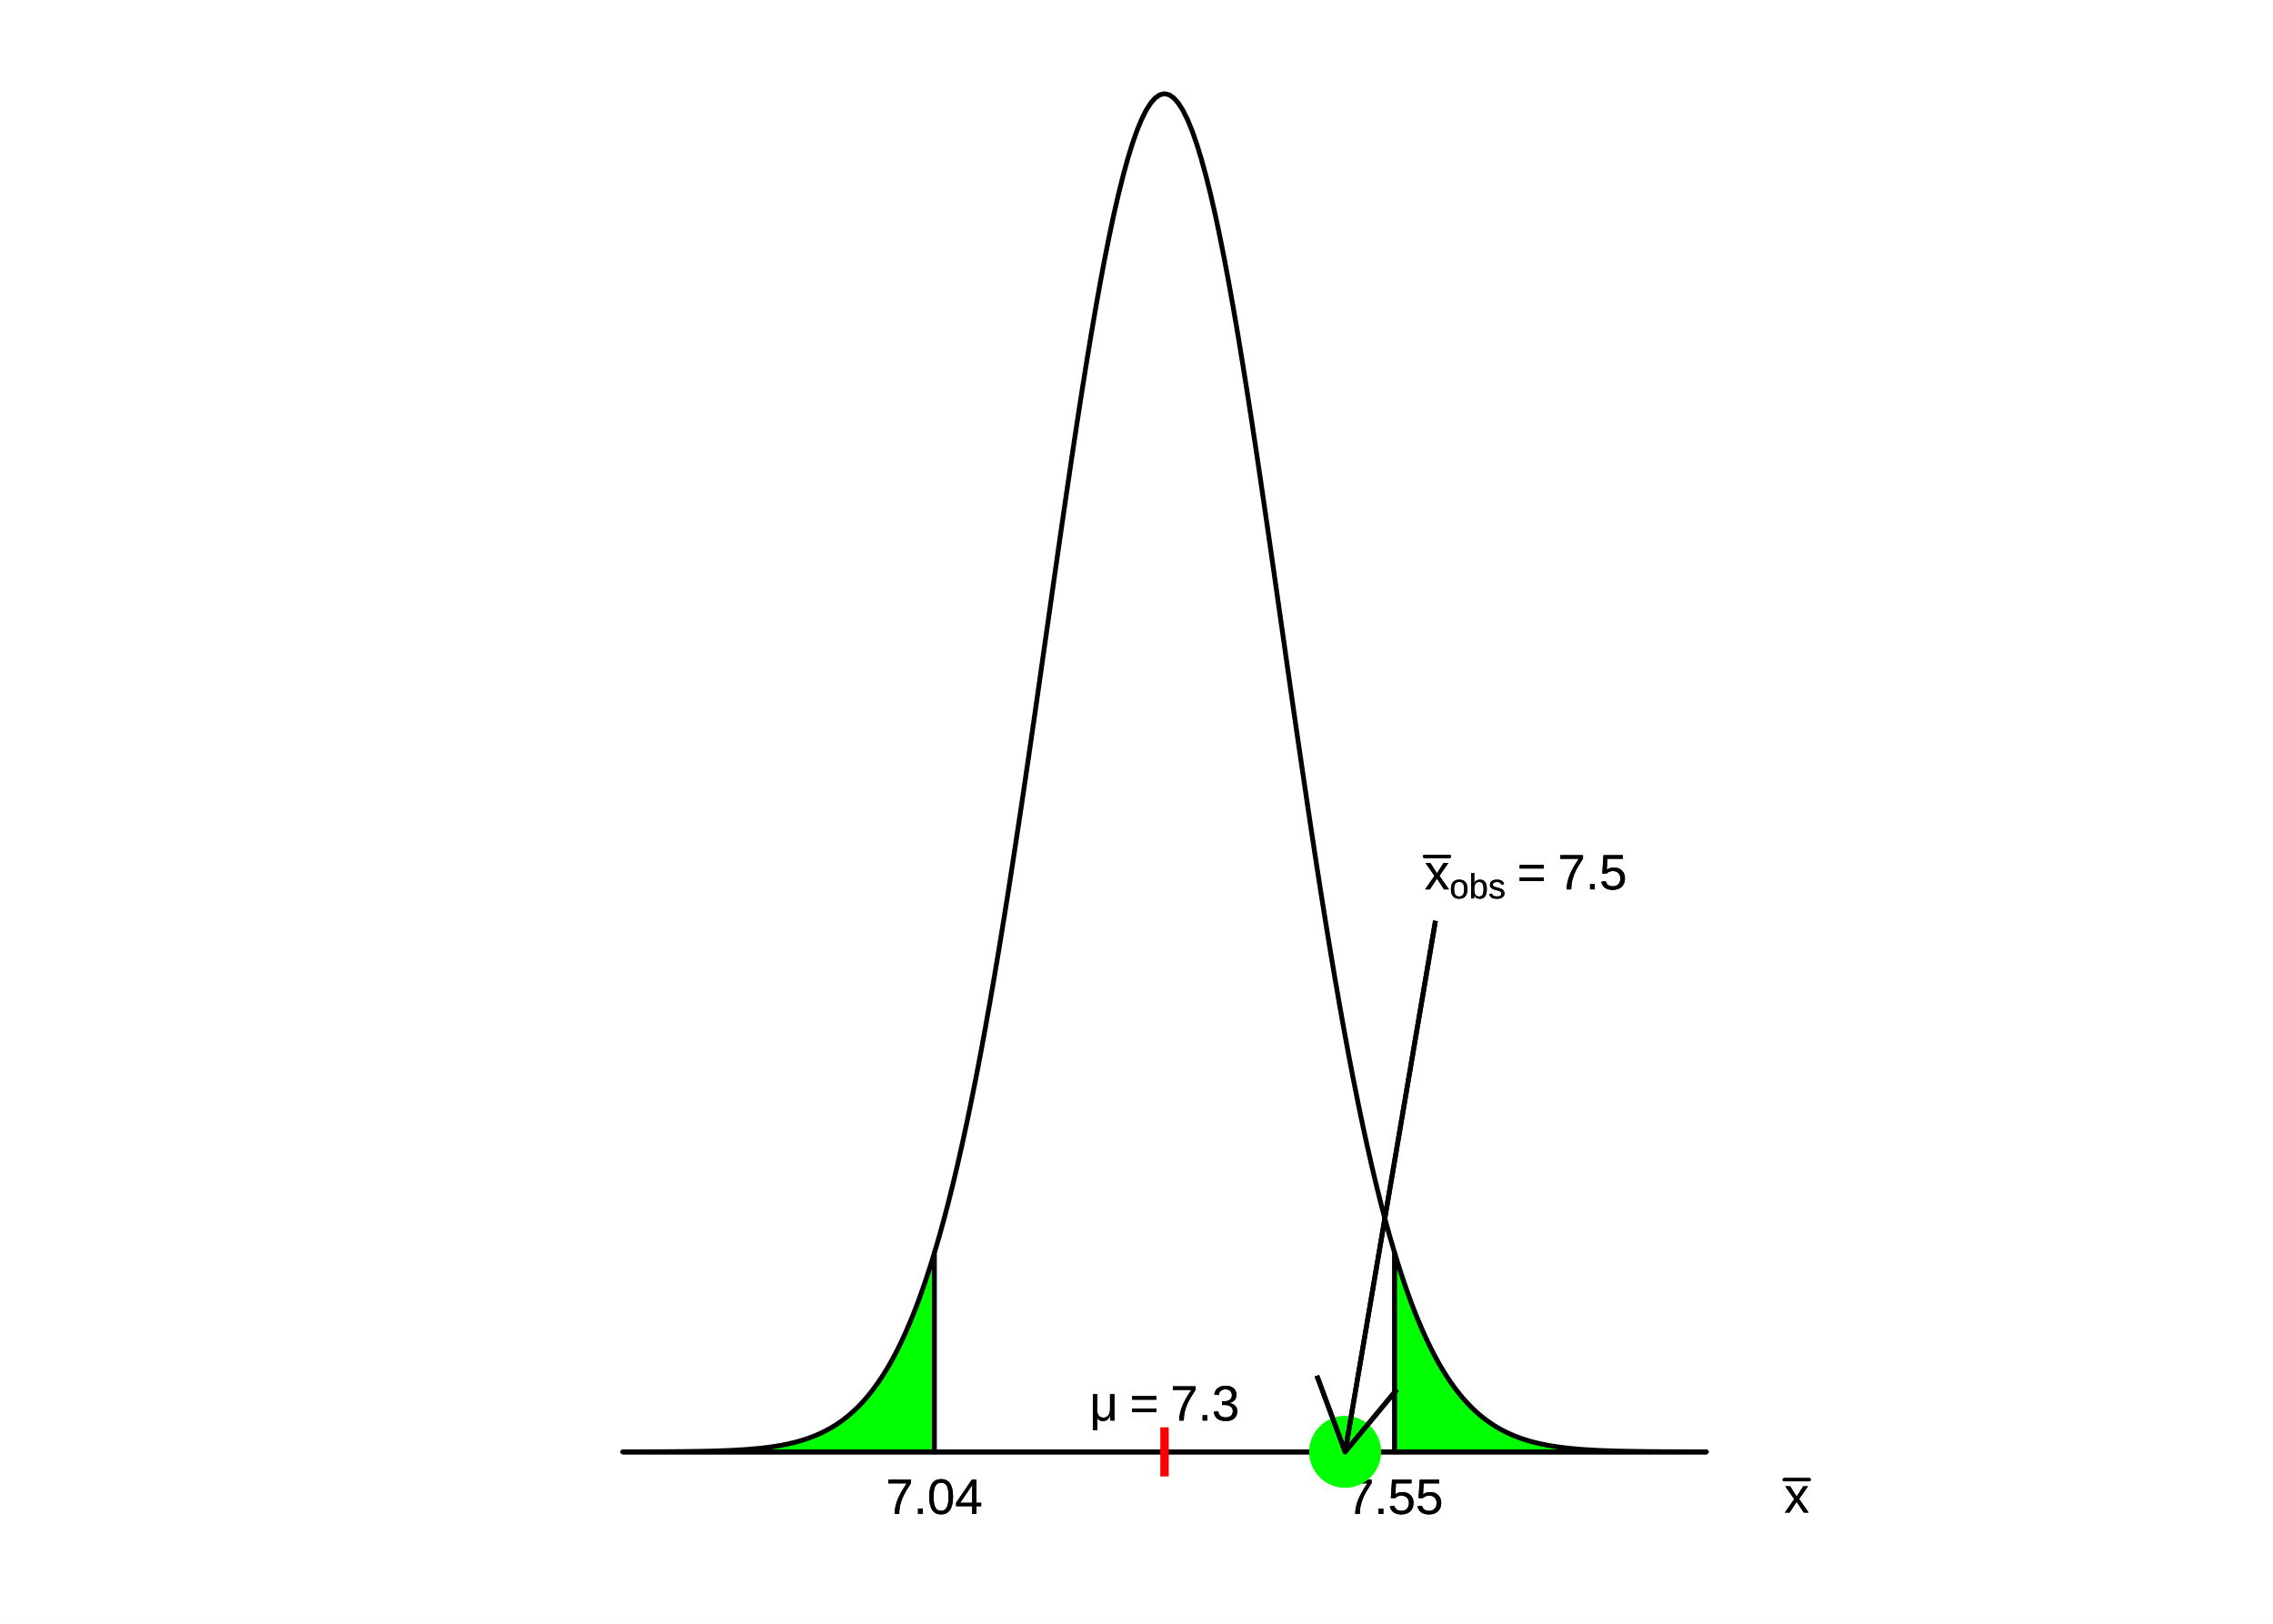
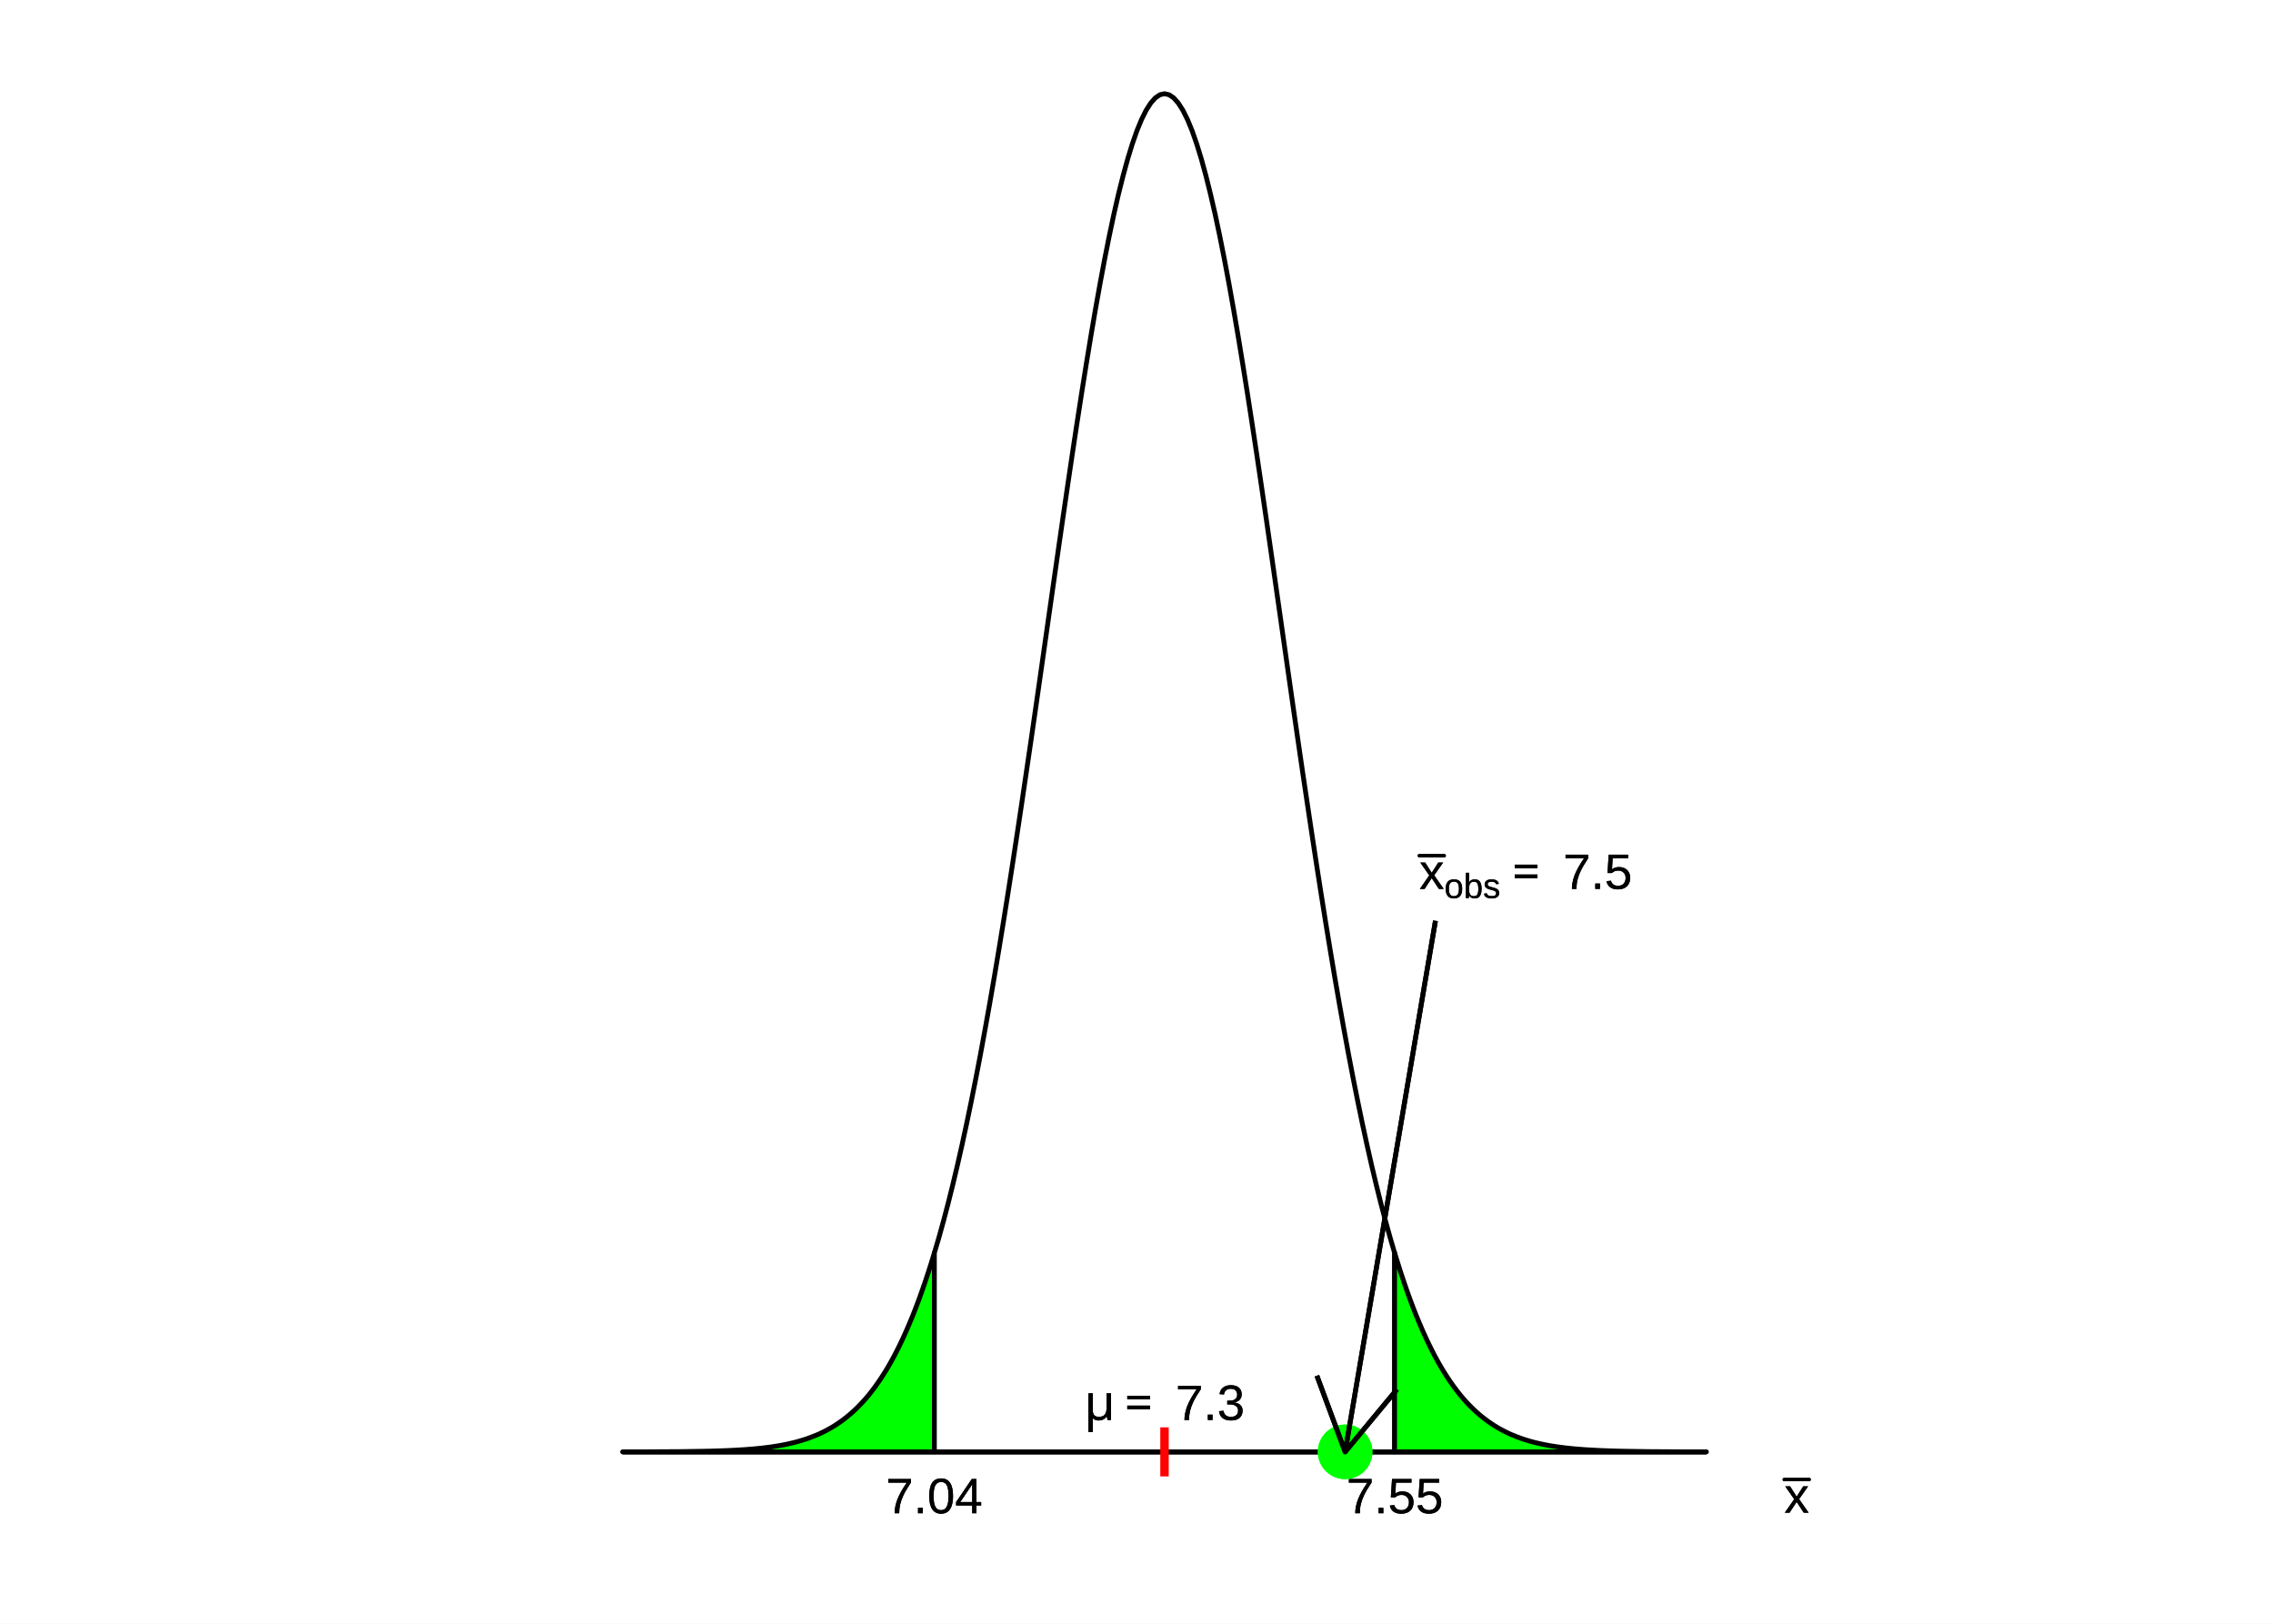
<svg xmlns="http://www.w3.org/2000/svg" viewBox="0 0 504.00 360.00">
  <defs>
    <style type="text/css">
    line, polyline, polygon, path, rect, circle {
      fill: none;
      stroke: #000000;
      stroke-linecap: round;
      stroke-linejoin: round;
      stroke-miterlimit: 10.00;
    }
  </style>
  </defs>
  <rect width="100%" height="100%" style="stroke: none; fill: #FFFFFF;" />
  <defs>
    <clipPath id="cpMTcuOTB8NDk4LjUyfDM0Mi4xMHw1LjQ4">
      <rect x="17.90" y="5.48" width="480.62" height="336.62" />
    </clipPath>
  </defs>
-   <polygon points="138.06,321.89 138.75,321.88 139.44,321.88 140.13,321.88 140.82,321.88 141.51,321.88 142.20,321.88 142.89,321.88 143.59,321.87 144.28,321.87 144.97,321.87 145.66,321.87 146.35,321.86 147.04,321.86 147.73,321.86 148.42,321.85 149.12,321.85 149.81,321.84 150.50,321.83 151.19,321.83 151.88,321.82 152.57,321.81 153.26,321.80 153.96,321.79 154.65,321.78 155.34,321.77 156.03,321.76 156.72,321.74 157.41,321.73 158.10,321.71 158.79,321.69 159.49,321.67 160.18,321.64 160.87,321.62 161.56,321.59 162.25,321.56 162.94,321.52 163.63,321.48 164.32,321.44 165.02,321.40 165.71,321.35 166.40,321.29 167.09,321.23 167.78,321.17 168.47,321.10 169.16,321.03 169.86,320.94 170.55,320.85 171.24,320.76 171.93,320.65 172.62,320.54 173.31,320.42 174.00,320.28 174.69,320.14 175.39,319.98 176.08,319.82 176.77,319.64 177.46,319.44 178.15,319.23 178.84,319.01 179.53,318.76 180.22,318.50 180.92,318.22 181.61,317.92 182.30,317.60 182.99,317.26 183.68,316.89 184.37,316.50 185.06,316.08 185.76,315.63 186.45,315.15 187.14,314.64 187.83,314.10 188.52,313.52 189.21,312.91 189.90,312.26 190.59,311.57 191.29,310.83 191.98,310.06 192.67,309.23 193.36,308.36 194.05,307.44 194.74,306.47 195.43,305.45 196.12,304.37 196.82,303.23 197.51,302.03 198.20,300.77 198.89,299.44 199.58,298.05 200.27,296.59 200.96,295.06 201.66,293.45 202.35,291.77 203.04,290.02 203.73,288.19 204.42,286.27 205.11,284.28 205.80,282.20 206.49,280.03 207.19,277.78 207.19,321.89 206.49,321.89 205.80,321.89 205.11,321.89 204.42,321.89 203.73,321.89 203.04,321.89 202.35,321.89 201.66,321.89 200.96,321.89 200.27,321.89 199.58,321.89 198.89,321.89 198.20,321.89 197.51,321.89 196.82,321.89 196.12,321.89 195.43,321.89 194.74,321.89 194.05,321.89 193.36,321.89 192.67,321.89 191.98,321.89 191.29,321.89 190.59,321.89 189.90,321.89 189.21,321.89 188.52,321.89 187.83,321.89 187.14,321.89 186.45,321.89 185.76,321.89 185.06,321.89 184.37,321.89 183.68,321.89 182.99,321.89 182.30,321.89 181.61,321.89 180.92,321.89 180.22,321.89 179.53,321.89 178.84,321.89 178.15,321.89 177.46,321.89 176.77,321.89 176.08,321.89 175.39,321.89 174.69,321.89 174.00,321.89 173.31,321.89 172.62,321.89 171.93,321.89 171.24,321.89 170.55,321.89 169.86,321.89 169.16,321.89 168.47,321.89 167.78,321.89 167.09,321.89 166.40,321.89 165.71,321.89 165.02,321.89 164.32,321.89 163.63,321.89 162.94,321.89 162.25,321.89 161.56,321.89 160.87,321.89 160.18,321.89 159.49,321.89 158.79,321.89 158.10,321.89 157.41,321.89 156.72,321.89 156.03,321.89 155.34,321.89 154.65,321.89 153.96,321.89 153.26,321.89 152.57,321.89 151.88,321.89 151.19,321.89 150.50,321.89 149.81,321.89 149.12,321.89 148.42,321.89 147.73,321.89 147.04,321.89 146.35,321.89 145.66,321.89 144.97,321.89 144.28,321.89 143.59,321.89 142.89,321.89 142.20,321.89 141.51,321.89 140.82,321.89 140.13,321.89 139.44,321.89 138.75,321.89 138.06,321.89 " style="stroke-width: 1.07; fill: #00FF00;" clip-path="url(#cpMTcuOTB8NDk4LjUyfDM0Mi4xMHw1LjQ4)" />
-   <polygon points="207.19,277.78 208.21,274.29 209.23,270.61 210.25,266.73 211.27,262.64 212.29,258.35 213.31,253.85 214.33,249.15 215.35,244.24 216.37,239.13 217.39,233.82 218.41,228.30 219.43,222.60 220.45,216.71 221.47,210.64 222.49,204.41 223.51,198.01 224.53,191.47 225.55,184.79 226.58,177.99 227.60,171.08 228.62,164.09 229.64,157.03 230.66,149.91 231.68,142.76 232.70,135.60 233.72,128.46 234.74,121.34 235.76,114.29 236.78,107.32 237.80,100.45 238.82,93.71 239.84,87.13 240.86,80.74 241.88,74.54 242.90,68.58 243.92,62.87 244.94,57.45 245.96,52.32 246.98,47.51 248.01,43.05 249.03,38.95 250.05,35.23 251.07,31.91 252.09,28.99 253.11,26.51 254.13,24.46 255.15,22.86 256.17,21.70 257.19,21.01 258.21,20.78 259.23,21.01 260.25,21.70 261.27,22.86 262.29,24.46 263.31,26.51 264.33,28.99 265.35,31.91 266.37,35.23 267.39,38.95 268.42,43.05 269.44,47.51 270.46,52.32 271.48,57.45 272.50,62.87 273.52,68.58 274.54,74.54 275.56,80.74 276.58,87.13 277.60,93.71 278.62,100.45 279.64,107.32 280.66,114.29 281.68,121.34 282.70,128.46 283.72,135.60 284.74,142.76 285.76,149.91 286.78,157.03 287.80,164.09 288.83,171.08 289.85,177.99 290.87,184.79 291.89,191.47 292.91,198.01 293.93,204.41 294.95,210.64 295.97,216.71 296.99,222.60 298.01,228.30 299.03,233.82 300.05,239.13 301.07,244.24 302.09,249.15 303.11,253.85 304.13,258.35 305.15,262.64 306.17,266.73 307.19,270.61 308.21,274.29 309.24,277.78 309.24,321.89 308.21,321.89 307.19,321.89 306.17,321.89 305.15,321.89 304.13,321.89 303.11,321.89 302.09,321.89 301.07,321.89 300.05,321.89 299.03,321.89 298.01,321.89 296.99,321.89 295.97,321.89 294.95,321.89 293.93,321.89 292.91,321.89 291.89,321.89 290.87,321.89 289.85,321.89 288.83,321.89 287.80,321.89 286.78,321.89 285.76,321.89 284.74,321.89 283.72,321.89 282.70,321.89 281.68,321.89 280.66,321.89 279.64,321.89 278.62,321.89 277.60,321.89 276.58,321.89 275.56,321.89 274.54,321.89 273.52,321.89 272.50,321.89 271.48,321.89 270.46,321.89 269.44,321.89 268.42,321.89 267.39,321.89 266.37,321.89 265.35,321.89 264.33,321.89 263.31,321.89 262.29,321.89 261.27,321.89 260.25,321.89 259.23,321.89 258.21,321.89 257.19,321.89 256.17,321.89 255.15,321.89 254.13,321.89 253.11,321.89 252.09,321.89 251.07,321.89 250.05,321.89 249.03,321.89 248.01,321.89 246.98,321.89 245.96,321.89 244.94,321.89 243.92,321.89 242.90,321.89 241.88,321.89 240.86,321.89 239.84,321.89 238.82,321.89 237.80,321.89 236.78,321.89 235.76,321.89 234.74,321.89 233.72,321.89 232.70,321.89 231.68,321.89 230.66,321.89 229.64,321.89 228.62,321.89 227.60,321.89 226.58,321.89 225.55,321.89 224.53,321.89 223.51,321.89 222.49,321.89 221.47,321.89 220.45,321.89 219.43,321.89 218.41,321.89 217.39,321.89 216.37,321.89 215.35,321.89 214.33,321.89 213.31,321.89 212.29,321.89 211.27,321.89 210.25,321.89 209.23,321.89 208.21,321.89 207.19,321.89 " style="stroke-width: 1.07; fill: #FFFFFF;" clip-path="url(#cpMTcuOTB8NDk4LjUyfDM0Mi4xMHw1LjQ4)" />
-   <polygon points="309.24,277.78 309.93,280.03 310.62,282.20 311.31,284.28 312.00,286.27 312.69,288.19 313.38,290.02 314.07,291.77 314.77,293.45 315.46,295.06 316.15,296.59 316.84,298.05 317.53,299.44 318.22,300.77 318.91,302.03 319.60,303.23 320.30,304.37 320.99,305.45 321.68,306.47 322.37,307.44 323.06,308.36 323.75,309.23 324.44,310.06 325.14,310.83 325.83,311.57 326.52,312.26 327.21,312.91 327.90,313.52 328.59,314.10 329.28,314.64 329.97,315.15 330.67,315.63 331.36,316.08 332.05,316.50 332.74,316.89 333.43,317.26 334.12,317.60 334.81,317.92 335.50,318.22 336.20,318.50 336.89,318.76 337.58,319.01 338.27,319.23 338.96,319.44 339.65,319.64 340.34,319.82 341.04,319.98 341.73,320.14 342.42,320.28 343.11,320.42 343.80,320.54 344.49,320.65 345.18,320.76 345.87,320.85 346.57,320.94 347.26,321.03 347.95,321.10 348.64,321.17 349.33,321.23 350.02,321.29 350.71,321.35 351.40,321.40 352.10,321.44 352.79,321.48 353.48,321.52 354.17,321.56 354.86,321.59 355.55,321.62 356.24,321.64 356.94,321.67 357.63,321.69 358.32,321.71 359.01,321.73 359.70,321.74 360.39,321.76 361.08,321.77 361.77,321.78 362.47,321.79 363.16,321.80 363.85,321.81 364.54,321.82 365.23,321.83 365.92,321.83 366.61,321.84 367.30,321.85 368.00,321.85 368.69,321.86 369.38,321.86 370.07,321.86 370.76,321.87 371.45,321.87 372.14,321.87 372.84,321.87 373.53,321.88 374.22,321.88 374.91,321.88 375.60,321.88 376.29,321.88 376.98,321.88 377.67,321.88 378.37,321.89 378.37,321.89 377.67,321.89 376.98,321.89 376.29,321.89 375.60,321.89 374.91,321.89 374.22,321.89 373.53,321.89 372.84,321.89 372.14,321.89 371.45,321.89 370.76,321.89 370.07,321.89 369.38,321.89 368.69,321.89 368.00,321.89 367.30,321.89 366.61,321.89 365.92,321.89 365.23,321.89 364.54,321.89 363.85,321.89 363.16,321.89 362.47,321.89 361.77,321.89 361.08,321.89 360.39,321.89 359.70,321.89 359.01,321.89 358.32,321.89 357.63,321.89 356.94,321.89 356.24,321.89 355.55,321.89 354.86,321.89 354.17,321.89 353.48,321.89 352.79,321.89 352.10,321.89 351.40,321.89 350.71,321.89 350.02,321.89 349.33,321.89 348.64,321.89 347.95,321.89 347.26,321.89 346.57,321.89 345.87,321.89 345.18,321.89 344.49,321.89 343.80,321.89 343.11,321.89 342.42,321.89 341.73,321.89 341.04,321.89 340.34,321.89 339.65,321.89 338.96,321.89 338.27,321.89 337.58,321.89 336.89,321.89 336.20,321.89 335.50,321.89 334.81,321.89 334.12,321.89 333.43,321.89 332.74,321.89 332.05,321.89 331.36,321.89 330.67,321.89 329.97,321.89 329.28,321.89 328.59,321.89 327.90,321.89 327.21,321.89 326.52,321.89 325.83,321.89 325.14,321.89 324.44,321.89 323.75,321.89 323.06,321.89 322.37,321.89 321.68,321.89 320.99,321.89 320.30,321.89 319.60,321.89 318.91,321.89 318.22,321.89 317.53,321.89 316.84,321.89 316.15,321.89 315.46,321.89 314.77,321.89 314.07,321.89 313.38,321.89 312.69,321.89 312.00,321.89 311.31,321.89 310.62,321.89 309.93,321.89 309.24,321.89 " style="stroke-width: 1.07; fill: #00FF00;" clip-path="url(#cpMTcuOTB8NDk4LjUyfDM0Mi4xMHw1LjQ4)" />
-   <line x1="138.06" y1="321.89" x2="378.37" y2="321.89" style="stroke-width: 1.07; stroke-linecap: butt;" clip-path="url(#cpMTcuOTB8NDk4LjUyfDM0Mi4xMHw1LjQ4)" />
-   <line x1="138.06" y1="321.89" x2="378.37" y2="321.89" style="stroke-width: 1.07; stroke-linecap: butt;" clip-path="url(#cpMTcuOTB8NDk4LjUyfDM0Mi4xMHw1LjQ4)" />
+   <polygon points="138.05,321.89 138.75,321.89 139.44,321.88 140.13,321.88 140.82,321.88 141.51,321.88 142.20,321.88 142.89,321.88 143.58,321.88 144.28,321.87 144.97,321.87 145.66,321.87 146.35,321.86 147.04,321.86 147.73,321.86 148.42,321.85 149.12,321.85 149.81,321.84 150.50,321.84 151.19,321.83 151.88,321.82 152.57,321.81 153.26,321.80 153.95,321.79 154.65,321.78 155.34,321.77 156.03,321.76 156.72,321.74 157.41,321.73 158.10,321.71 158.79,321.69 159.48,321.67 160.18,321.64 160.87,321.62 161.56,321.59 162.25,321.56 162.94,321.52 163.63,321.48 164.32,321.44 165.02,321.40 165.71,321.35 166.40,321.29 167.09,321.24 167.78,321.17 168.47,321.10 169.16,321.03 169.85,320.94 170.55,320.86 171.24,320.76 171.93,320.65 172.62,320.54 173.31,320.42 174.00,320.28 174.69,320.14 175.38,319.98 176.08,319.82 176.77,319.64 177.46,319.44 178.15,319.23 178.84,319.01 179.53,318.76 180.22,318.50 180.92,318.22 181.61,317.93 182.30,317.60 182.99,317.26 183.68,316.89 184.37,316.50 185.06,316.08 185.75,315.63 186.45,315.15 187.14,314.64 187.83,314.10 188.52,313.52 189.21,312.91 189.90,312.26 190.59,311.57 191.28,310.84 191.98,310.06 192.67,309.24 193.36,308.36 194.05,307.44 194.74,306.47 195.43,305.45 196.12,304.37 196.82,303.23 197.51,302.03 198.20,300.77 198.89,299.44 199.58,298.05 200.27,296.59 200.96,295.06 201.65,293.45 202.35,291.77 203.04,290.02 203.73,288.19 204.42,286.27 205.11,284.28 205.80,282.20 206.49,280.03 207.18,277.78 207.18,321.89 206.49,321.89 205.80,321.89 205.11,321.89 204.42,321.89 203.73,321.89 203.04,321.89 202.35,321.89 201.65,321.89 200.96,321.89 200.27,321.89 199.58,321.89 198.89,321.89 198.20,321.89 197.51,321.89 196.82,321.89 196.12,321.89 195.43,321.89 194.74,321.89 194.05,321.89 193.36,321.89 192.67,321.89 191.98,321.89 191.28,321.89 190.59,321.89 189.90,321.89 189.21,321.89 188.52,321.89 187.83,321.89 187.14,321.89 186.45,321.89 185.75,321.89 185.06,321.89 184.37,321.89 183.68,321.89 182.99,321.89 182.30,321.89 181.61,321.89 180.92,321.89 180.22,321.89 179.53,321.89 178.84,321.89 178.15,321.89 177.46,321.89 176.77,321.89 176.08,321.89 175.38,321.89 174.69,321.89 174.00,321.89 173.31,321.89 172.62,321.89 171.93,321.89 171.24,321.89 170.55,321.89 169.85,321.89 169.16,321.89 168.47,321.89 167.78,321.89 167.09,321.89 166.40,321.89 165.71,321.89 165.02,321.89 164.32,321.89 163.63,321.89 162.94,321.89 162.25,321.89 161.56,321.89 160.87,321.89 160.18,321.89 159.48,321.89 158.79,321.89 158.10,321.89 157.41,321.89 156.72,321.89 156.03,321.89 155.34,321.89 154.65,321.89 153.95,321.89 153.26,321.89 152.57,321.89 151.88,321.89 151.19,321.89 150.50,321.89 149.81,321.89 149.12,321.89 148.42,321.89 147.73,321.89 147.04,321.89 146.35,321.89 145.66,321.89 144.97,321.89 144.28,321.89 143.58,321.89 142.89,321.89 142.20,321.89 141.51,321.89 140.82,321.89 140.13,321.89 139.44,321.89 138.75,321.89 138.05,321.89 " style="stroke-width: 1.07; fill: #00FF00;" clip-path="url(#cpMTcuOTB8NDk4LjUyfDM0Mi4xMHw1LjQ4)" />
+   <polygon points="207.18,277.78 208.21,274.29 209.23,270.61 210.25,266.73 211.27,262.64 212.29,258.35 213.31,253.86 214.33,249.15 215.35,244.24 216.37,239.13 217.39,233.82 218.41,228.30 219.43,222.60 220.45,216.71 221.47,210.64 222.49,204.41 223.51,198.01 224.53,191.47 225.55,184.79 226.57,177.99 227.59,171.08 228.62,164.09 229.64,157.03 230.66,149.91 231.68,142.76 232.70,135.60 233.72,128.46 234.74,121.34 235.76,114.29 236.78,107.32 237.80,100.45 238.82,93.71 239.84,87.13 240.86,80.74 241.88,74.54 242.90,68.58 243.92,62.87 244.94,57.45 245.96,52.32 246.98,47.51 248.00,43.05 249.03,38.95 250.05,35.23 251.07,31.91 252.09,28.99 253.11,26.51 254.13,24.46 255.15,22.86 256.17,21.70 257.19,21.01 258.21,20.78 259.23,21.01 260.25,21.70 261.27,22.86 262.29,24.46 263.31,26.51 264.33,28.99 265.35,31.91 266.37,35.23 267.39,38.95 268.41,43.05 269.44,47.51 270.46,52.32 271.48,57.45 272.50,62.87 273.52,68.58 274.54,74.54 275.56,80.74 276.58,87.13 277.60,93.71 278.62,100.45 279.64,107.32 280.66,114.29 281.68,121.34 282.70,128.46 283.72,135.60 284.74,142.76 285.76,149.91 286.78,157.03 287.80,164.09 288.82,171.08 289.85,177.99 290.87,184.79 291.89,191.47 292.91,198.01 293.93,204.41 294.95,210.64 295.97,216.71 296.99,222.60 298.01,228.30 299.03,233.82 300.05,239.13 301.07,244.24 302.09,249.15 303.11,253.86 304.13,258.35 305.15,262.64 306.17,266.73 307.19,270.61 308.21,274.29 309.23,277.78 309.23,321.89 308.21,321.89 307.19,321.89 306.17,321.89 305.15,321.89 304.13,321.89 303.11,321.89 302.09,321.89 301.07,321.89 300.05,321.89 299.03,321.89 298.01,321.89 296.99,321.89 295.97,321.89 294.95,321.89 293.93,321.89 292.91,321.89 291.89,321.89 290.87,321.89 289.85,321.89 288.82,321.89 287.80,321.89 286.78,321.89 285.76,321.89 284.74,321.89 283.72,321.89 282.70,321.89 281.68,321.89 280.66,321.89 279.64,321.89 278.62,321.89 277.60,321.89 276.58,321.89 275.56,321.89 274.54,321.89 273.52,321.89 272.50,321.89 271.48,321.89 270.46,321.89 269.44,321.89 268.41,321.89 267.39,321.89 266.37,321.89 265.35,321.89 264.33,321.89 263.31,321.89 262.29,321.89 261.27,321.89 260.25,321.89 259.23,321.89 258.21,321.89 257.19,321.89 256.17,321.89 255.15,321.89 254.13,321.89 253.11,321.89 252.09,321.89 251.07,321.89 250.05,321.89 249.03,321.89 248.00,321.89 246.98,321.89 245.96,321.89 244.94,321.89 243.92,321.89 242.90,321.89 241.88,321.89 240.86,321.89 239.84,321.89 238.82,321.89 237.80,321.89 236.78,321.89 235.76,321.89 234.74,321.89 233.72,321.89 232.70,321.89 231.68,321.89 230.66,321.89 229.64,321.89 228.62,321.89 227.59,321.89 226.57,321.89 225.55,321.89 224.53,321.89 223.51,321.89 222.49,321.89 221.47,321.89 220.45,321.89 219.43,321.89 218.41,321.89 217.39,321.89 216.37,321.89 215.35,321.89 214.33,321.89 213.31,321.89 212.29,321.89 211.27,321.89 210.25,321.89 209.23,321.89 208.21,321.89 207.18,321.89 " style="stroke-width: 1.07; fill: #FFFFFF;" clip-path="url(#cpMTcuOTB8NDk4LjUyfDM0Mi4xMHw1LjQ4)" />
+   <polygon points="309.23,277.78 309.93,280.03 310.62,282.20 311.31,284.28 312.00,286.27 312.69,288.19 313.38,290.02 314.07,291.77 314.77,293.45 315.46,295.06 316.15,296.59 316.84,298.05 317.53,299.44 318.22,300.77 318.91,302.03 319.60,303.23 320.30,304.37 320.99,305.45 321.68,306.47 322.37,307.44 323.06,308.36 323.75,309.24 324.44,310.06 325.13,310.84 325.83,311.57 326.52,312.26 327.21,312.91 327.90,313.52 328.59,314.10 329.28,314.64 329.97,315.15 330.67,315.63 331.36,316.08 332.05,316.50 332.74,316.89 333.43,317.26 334.12,317.60 334.81,317.93 335.50,318.22 336.20,318.50 336.89,318.76 337.58,319.01 338.27,319.23 338.96,319.44 339.65,319.64 340.34,319.82 341.03,319.98 341.73,320.14 342.42,320.28 343.11,320.42 343.80,320.54 344.49,320.65 345.18,320.76 345.87,320.86 346.57,320.94 347.26,321.03 347.95,321.10 348.64,321.17 349.33,321.24 350.02,321.29 350.71,321.35 351.40,321.40 352.10,321.44 352.79,321.48 353.48,321.52 354.17,321.56 354.86,321.59 355.55,321.62 356.24,321.64 356.93,321.67 357.63,321.69 358.32,321.71 359.01,321.73 359.70,321.74 360.39,321.76 361.08,321.77 361.77,321.78 362.47,321.79 363.16,321.80 363.85,321.81 364.54,321.82 365.23,321.83 365.92,321.84 366.61,321.84 367.30,321.85 368.00,321.85 368.69,321.86 369.38,321.86 370.07,321.86 370.76,321.87 371.45,321.87 372.14,321.87 372.83,321.88 373.53,321.88 374.22,321.88 374.91,321.88 375.60,321.88 376.29,321.88 376.98,321.88 377.67,321.89 378.37,321.89 378.37,321.89 377.67,321.89 376.98,321.89 376.29,321.89 375.60,321.89 374.91,321.89 374.22,321.89 373.53,321.89 372.83,321.89 372.14,321.89 371.45,321.89 370.76,321.89 370.07,321.89 369.38,321.89 368.69,321.89 368.00,321.89 367.30,321.89 366.61,321.89 365.92,321.89 365.23,321.89 364.54,321.89 363.85,321.89 363.16,321.89 362.47,321.89 361.77,321.89 361.08,321.89 360.39,321.89 359.70,321.89 359.01,321.89 358.32,321.89 357.63,321.89 356.93,321.89 356.24,321.89 355.55,321.89 354.86,321.89 354.17,321.89 353.48,321.89 352.79,321.89 352.10,321.89 351.40,321.89 350.71,321.89 350.02,321.89 349.33,321.89 348.64,321.89 347.95,321.89 347.26,321.89 346.57,321.89 345.87,321.89 345.18,321.89 344.49,321.89 343.80,321.89 343.11,321.89 342.42,321.89 341.73,321.89 341.03,321.89 340.34,321.89 339.65,321.89 338.96,321.89 338.27,321.89 337.58,321.89 336.89,321.89 336.20,321.89 335.50,321.89 334.81,321.89 334.12,321.89 333.43,321.89 332.74,321.89 332.05,321.89 331.36,321.89 330.67,321.89 329.97,321.89 329.28,321.89 328.59,321.89 327.90,321.89 327.21,321.89 326.52,321.89 325.83,321.89 325.13,321.89 324.44,321.89 323.75,321.89 323.06,321.89 322.37,321.89 321.68,321.89 320.99,321.89 320.30,321.89 319.60,321.89 318.91,321.89 318.22,321.89 317.53,321.89 316.84,321.89 316.15,321.89 315.46,321.89 314.77,321.89 314.07,321.89 313.38,321.89 312.69,321.89 312.00,321.89 311.31,321.89 310.62,321.89 309.93,321.89 309.23,321.89 " style="stroke-width: 1.07; fill: #00FF00;" clip-path="url(#cpMTcuOTB8NDk4LjUyfDM0Mi4xMHw1LjQ4)" />
+   <line x1="138.05" y1="321.89" x2="378.37" y2="321.89" style="stroke-width: 1.07; stroke-linecap: butt;" clip-path="url(#cpMTcuOTB8NDk4LjUyfDM0Mi4xMHw1LjQ4)" />
+   <line x1="138.05" y1="321.89" x2="378.37" y2="321.89" style="stroke-width: 1.07; stroke-linecap: butt;" clip-path="url(#cpMTcuOTB8NDk4LjUyfDM0Mi4xMHw1LjQ4)" />
  <g clip-path="url(#cpMTcuOTB8NDk4LjUyfDM0Mi4xMHw1LjQ4)">
-     <text x="196.40" y="335.66" style="font-size: 11.04px; font-family: Arial;" textLength="21.49px" lengthAdjust="spacingAndGlyphs">7.04</text>
+     <text x="196.40" y="335.50" style="font-size: 11.04px; font-family: Arimo;" textLength="21.49px" lengthAdjust="spacingAndGlyphs">7.04</text>
  </g>
  <g clip-path="url(#cpMTcuOTB8NDk4LjUyfDM0Mi4xMHw1LjQ4)">
-     <text x="196.40" y="335.66" style="font-size: 11.04px; font-family: Arial;" textLength="21.49px" lengthAdjust="spacingAndGlyphs">7.04</text>
+     <text x="196.40" y="335.50" style="font-size: 11.04px; font-family: Arimo;" textLength="21.49px" lengthAdjust="spacingAndGlyphs">7.04</text>
  </g>
  <g clip-path="url(#cpMTcuOTB8NDk4LjUyfDM0Mi4xMHw1LjQ4)">
-     <text x="298.53" y="335.66" style="font-size: 11.04px; font-family: Arial;" textLength="21.49px" lengthAdjust="spacingAndGlyphs">7.55</text>
+     <text x="298.53" y="335.50" style="font-size: 11.04px; font-family: Arimo;" textLength="21.49px" lengthAdjust="spacingAndGlyphs">7.55</text>
  </g>
  <g clip-path="url(#cpMTcuOTB8NDk4LjUyfDM0Mi4xMHw1LjQ4)">
-     <text x="298.53" y="335.66" style="font-size: 11.04px; font-family: Arial;" textLength="21.49px" lengthAdjust="spacingAndGlyphs">7.55</text>
+     <text x="298.53" y="335.50" style="font-size: 11.04px; font-family: Arimo;" textLength="21.49px" lengthAdjust="spacingAndGlyphs">7.55</text>
  </g>
  <g clip-path="url(#cpMTcuOTB8NDk4LjUyfDM0Mi4xMHw1LjQ4)">
-     <text x="395.63" y="335.36" style="font-size: 11.04px; font-family: Arial;" textLength="5.52px" lengthAdjust="spacingAndGlyphs">x</text>
+     <text x="395.63" y="335.38" style="font-size: 11.04px; font-family: Arimo;" textLength="5.52px" lengthAdjust="spacingAndGlyphs">x</text>
  </g>
-   <polyline points="395.63,328.05 401.15,328.05 " style="stroke-width: 0.75;" clip-path="url(#cpMTcuOTB8NDk4LjUyfDM0Mi4xMHw1LjQ4)" />
+   <polyline points="395.63,328.03 401.15,328.03 " style="stroke-width: 0.75;" clip-path="url(#cpMTcuOTB8NDk4LjUyfDM0Mi4xMHw1LjQ4)" />
  <g clip-path="url(#cpMTcuOTB8NDk4LjUyfDM0Mi4xMHw1LjQ4)">
-     <text x="395.63" y="335.36" style="font-size: 11.04px; font-family: Arial;" textLength="5.52px" lengthAdjust="spacingAndGlyphs">x</text>
+     <text x="395.63" y="335.38" style="font-size: 11.04px; font-family: Arimo;" textLength="5.52px" lengthAdjust="spacingAndGlyphs">x</text>
  </g>
-   <polyline points="395.63,328.05 401.15,328.05 " style="stroke-width: 0.75;" clip-path="url(#cpMTcuOTB8NDk4LjUyfDM0Mi4xMHw1LjQ4)" />
+   <polyline points="395.63,328.03 401.15,328.03 " style="stroke-width: 0.75;" clip-path="url(#cpMTcuOTB8NDk4LjUyfDM0Mi4xMHw1LjQ4)" />
  <rect x="257.81" y="316.99" width="0.80" height="9.81" style="stroke-width: 1.07; stroke: #FF0000; stroke-linecap: square; stroke-linejoin: miter; fill: #595959;" clip-path="url(#cpMTcuOTB8NDk4LjUyfDM0Mi4xMHw1LjQ4)" />
  <g clip-path="url(#cpMTcuOTB8NDk4LjUyfDM0Mi4xMHw1LjQ4)">
-     <text x="315.87" y="197.19" style="font-size: 11.04px; font-family: Arial;" textLength="5.52px" lengthAdjust="spacingAndGlyphs">x</text>
+     <text x="314.71" y="197.08" style="font-size: 11.04px; font-family: Arimo;" textLength="5.52px" lengthAdjust="spacingAndGlyphs">x</text>
  </g>
-   <polyline points="315.87,189.88 321.39,189.88 " style="stroke-width: 0.75;" clip-path="url(#cpMTcuOTB8NDk4LjUyfDM0Mi4xMHw1LjQ4)" />
+   <polyline points="314.71,189.72 320.23,189.72 " style="stroke-width: 0.75;" clip-path="url(#cpMTcuOTB8NDk4LjUyfDM0Mi4xMHw1LjQ4)" />
  <g clip-path="url(#cpMTcuOTB8NDk4LjUyfDM0Mi4xMHw1LjQ4)">
-     <text x="321.39" y="199.19" style="font-size: 7.73px; font-family: Arial;" textLength="12.46px" lengthAdjust="spacingAndGlyphs">obs</text>
+     <text x="320.23" y="199.12" style="font-size: 7.73px; font-family: Arimo;" textLength="12.46px" lengthAdjust="spacingAndGlyphs">obs</text>
  </g>
  <g clip-path="url(#cpMTcuOTB8NDk4LjUyfDM0Mi4xMHw1LjQ4)">
-     <text x="336.41" y="197.19" style="font-size: 11.04px; font-family: Arial;" textLength="6.45px" lengthAdjust="spacingAndGlyphs">=</text>
+     <text x="335.24" y="197.08" style="font-size: 11.04px; font-family: OpenSymbol;" textLength="8.78px" lengthAdjust="spacingAndGlyphs">=</text>
  </g>
  <g clip-path="url(#cpMTcuOTB8NDk4LjUyfDM0Mi4xMHw1LjQ4)">
-     <text x="345.41" y="197.19" style="font-size: 11.04px; font-family: Arial;" textLength="6.14px" lengthAdjust="spacingAndGlyphs">7</text>
+     <text x="346.57" y="197.08" style="font-size: 11.04px; font-family: Arimo;" textLength="6.14px" lengthAdjust="spacingAndGlyphs">7</text>
  </g>
  <g clip-path="url(#cpMTcuOTB8NDk4LjUyfDM0Mi4xMHw1LjQ4)">
-     <text x="351.55" y="197.19" style="font-size: 11.04px; font-family: Arial;" textLength="3.07px" lengthAdjust="spacingAndGlyphs">.</text>
+     <text x="352.71" y="197.08" style="font-size: 11.04px; font-family: Arimo;" textLength="3.07px" lengthAdjust="spacingAndGlyphs">.</text>
  </g>
  <g clip-path="url(#cpMTcuOTB8NDk4LjUyfDM0Mi4xMHw1LjQ4)">
-     <text x="354.62" y="197.19" style="font-size: 11.04px; font-family: Arial;" textLength="6.14px" lengthAdjust="spacingAndGlyphs">5</text>
+     <text x="355.78" y="197.08" style="font-size: 11.04px; font-family: Arimo;" textLength="6.14px" lengthAdjust="spacingAndGlyphs">5</text>
  </g>
  <g clip-path="url(#cpMTcuOTB8NDk4LjUyfDM0Mi4xMHw1LjQ4)">
-     <text x="315.87" y="197.19" style="font-size: 11.04px; font-family: Arial;" textLength="5.52px" lengthAdjust="spacingAndGlyphs">x</text>
+     <text x="314.71" y="197.08" style="font-size: 11.04px; font-family: Arimo;" textLength="5.52px" lengthAdjust="spacingAndGlyphs">x</text>
  </g>
-   <polyline points="315.87,189.88 321.39,189.88 " style="stroke-width: 0.75;" clip-path="url(#cpMTcuOTB8NDk4LjUyfDM0Mi4xMHw1LjQ4)" />
+   <polyline points="314.71,189.72 320.23,189.72 " style="stroke-width: 0.75;" clip-path="url(#cpMTcuOTB8NDk4LjUyfDM0Mi4xMHw1LjQ4)" />
  <g clip-path="url(#cpMTcuOTB8NDk4LjUyfDM0Mi4xMHw1LjQ4)">
-     <text x="321.39" y="199.19" style="font-size: 7.73px; font-family: Arial;" textLength="12.46px" lengthAdjust="spacingAndGlyphs">obs</text>
+     <text x="320.23" y="199.12" style="font-size: 7.73px; font-family: Arimo;" textLength="12.46px" lengthAdjust="spacingAndGlyphs">obs</text>
  </g>
  <g clip-path="url(#cpMTcuOTB8NDk4LjUyfDM0Mi4xMHw1LjQ4)">
-     <text x="336.41" y="197.19" style="font-size: 11.04px; font-family: Arial;" textLength="6.45px" lengthAdjust="spacingAndGlyphs">=</text>
+     <text x="335.24" y="197.08" style="font-size: 11.04px; font-family: OpenSymbol;" textLength="8.78px" lengthAdjust="spacingAndGlyphs">=</text>
  </g>
  <g clip-path="url(#cpMTcuOTB8NDk4LjUyfDM0Mi4xMHw1LjQ4)">
-     <text x="345.41" y="197.19" style="font-size: 11.04px; font-family: Arial;" textLength="6.14px" lengthAdjust="spacingAndGlyphs">7</text>
+     <text x="346.57" y="197.08" style="font-size: 11.04px; font-family: Arimo;" textLength="6.14px" lengthAdjust="spacingAndGlyphs">7</text>
  </g>
  <g clip-path="url(#cpMTcuOTB8NDk4LjUyfDM0Mi4xMHw1LjQ4)">
-     <text x="351.55" y="197.19" style="font-size: 11.04px; font-family: Arial;" textLength="3.07px" lengthAdjust="spacingAndGlyphs">.</text>
+     <text x="352.71" y="197.08" style="font-size: 11.04px; font-family: Arimo;" textLength="3.07px" lengthAdjust="spacingAndGlyphs">.</text>
  </g>
  <g clip-path="url(#cpMTcuOTB8NDk4LjUyfDM0Mi4xMHw1LjQ4)">
-     <text x="354.62" y="197.19" style="font-size: 11.04px; font-family: Arial;" textLength="6.14px" lengthAdjust="spacingAndGlyphs">5</text>
+     <text x="355.78" y="197.08" style="font-size: 11.04px; font-family: Arimo;" textLength="6.14px" lengthAdjust="spacingAndGlyphs">5</text>
  </g>
  <g clip-path="url(#cpMTcuOTB8NDk4LjUyfDM0Mi4xMHw1LjQ4)">
-     <text x="241.58" y="314.95" style="font-size: 11.04px; font-family: Arial;" textLength="6.36px" lengthAdjust="spacingAndGlyphs">μ</text>
+     <text x="240.41" y="314.83" style="font-size: 11.04px; font-family: OpenSymbol;" textLength="6.36px" lengthAdjust="spacingAndGlyphs">μ</text>
  </g>
  <g clip-path="url(#cpMTcuOTB8NDk4LjUyfDM0Mi4xMHw1LjQ4)">
-     <text x="250.49" y="314.95" style="font-size: 11.04px; font-family: Arial;" textLength="6.45px" lengthAdjust="spacingAndGlyphs">=</text>
+     <text x="249.33" y="314.83" style="font-size: 11.04px; font-family: OpenSymbol;" textLength="8.78px" lengthAdjust="spacingAndGlyphs">=</text>
  </g>
  <g clip-path="url(#cpMTcuOTB8NDk4LjUyfDM0Mi4xMHw1LjQ4)">
-     <text x="259.50" y="314.95" style="font-size: 11.04px; font-family: Arial;" textLength="6.14px" lengthAdjust="spacingAndGlyphs">7</text>
+     <text x="260.66" y="314.83" style="font-size: 11.04px; font-family: Arimo;" textLength="6.14px" lengthAdjust="spacingAndGlyphs">7</text>
  </g>
  <g clip-path="url(#cpMTcuOTB8NDk4LjUyfDM0Mi4xMHw1LjQ4)">
-     <text x="265.64" y="314.95" style="font-size: 11.04px; font-family: Arial;" textLength="3.07px" lengthAdjust="spacingAndGlyphs">.</text>
+     <text x="266.80" y="314.83" style="font-size: 11.04px; font-family: Arimo;" textLength="3.07px" lengthAdjust="spacingAndGlyphs">.</text>
  </g>
  <g clip-path="url(#cpMTcuOTB8NDk4LjUyfDM0Mi4xMHw1LjQ4)">
-     <text x="268.70" y="314.95" style="font-size: 11.04px; font-family: Arial;" textLength="6.14px" lengthAdjust="spacingAndGlyphs">3</text>
+     <text x="269.87" y="314.83" style="font-size: 11.04px; font-family: Arimo;" textLength="6.14px" lengthAdjust="spacingAndGlyphs">3</text>
  </g>
  <g clip-path="url(#cpMTcuOTB8NDk4LjUyfDM0Mi4xMHw1LjQ4)">
-     <text x="241.58" y="314.95" style="font-size: 11.04px; font-family: Arial;" textLength="6.36px" lengthAdjust="spacingAndGlyphs">μ</text>
+     <text x="240.41" y="314.83" style="font-size: 11.04px; font-family: OpenSymbol;" textLength="6.36px" lengthAdjust="spacingAndGlyphs">μ</text>
  </g>
  <g clip-path="url(#cpMTcuOTB8NDk4LjUyfDM0Mi4xMHw1LjQ4)">
-     <text x="250.49" y="314.95" style="font-size: 11.04px; font-family: Arial;" textLength="6.45px" lengthAdjust="spacingAndGlyphs">=</text>
+     <text x="249.33" y="314.83" style="font-size: 11.04px; font-family: OpenSymbol;" textLength="8.78px" lengthAdjust="spacingAndGlyphs">=</text>
  </g>
  <g clip-path="url(#cpMTcuOTB8NDk4LjUyfDM0Mi4xMHw1LjQ4)">
-     <text x="259.50" y="314.95" style="font-size: 11.04px; font-family: Arial;" textLength="6.14px" lengthAdjust="spacingAndGlyphs">7</text>
+     <text x="260.66" y="314.83" style="font-size: 11.04px; font-family: Arimo;" textLength="6.14px" lengthAdjust="spacingAndGlyphs">7</text>
  </g>
  <g clip-path="url(#cpMTcuOTB8NDk4LjUyfDM0Mi4xMHw1LjQ4)">
-     <text x="265.64" y="314.95" style="font-size: 11.04px; font-family: Arial;" textLength="3.07px" lengthAdjust="spacingAndGlyphs">.</text>
+     <text x="266.80" y="314.83" style="font-size: 11.04px; font-family: Arimo;" textLength="3.07px" lengthAdjust="spacingAndGlyphs">.</text>
  </g>
  <g clip-path="url(#cpMTcuOTB8NDk4LjUyfDM0Mi4xMHw1LjQ4)">
-     <text x="268.70" y="314.95" style="font-size: 11.04px; font-family: Arial;" textLength="6.14px" lengthAdjust="spacingAndGlyphs">3</text>
+     <text x="269.87" y="314.83" style="font-size: 11.04px; font-family: Arimo;" textLength="6.14px" lengthAdjust="spacingAndGlyphs">3</text>
  </g>
-   <circle cx="298.26" cy="321.89" r="5.69pt" style="stroke-width: 0.71; stroke: #00FF00; fill: #00FF00;" clip-path="url(#cpMTcuOTB8NDk4LjUyfDM0Mi4xMHw1LjQ4)" />
-   <circle cx="298.26" cy="321.89" r="5.69pt" style="stroke-width: 0.71; stroke: #00FF00; fill: #00FF00;" clip-path="url(#cpMTcuOTB8NDk4LjUyfDM0Mi4xMHw1LjQ4)" />
+   <circle cx="298.26" cy="321.89" r="5.69" style="stroke-width: 0.71; stroke: #00FF00; fill: #00FF00;" clip-path="url(#cpMTcuOTB8NDk4LjUyfDM0Mi4xMHw1LjQ4)" />
+   <circle cx="298.26" cy="321.89" r="5.69" style="stroke-width: 0.71; stroke: #00FF00; fill: #00FF00;" clip-path="url(#cpMTcuOTB8NDk4LjUyfDM0Mi4xMHw1LjQ4)" />
  <line x1="318.29" y1="204.15" x2="298.26" y2="321.89" style="stroke-width: 1.07; stroke-linecap: butt;" clip-path="url(#cpMTcuOTB8NDk4LjUyfDM0Mi4xMHw1LjQ4)" />
-   <polyline points="292.00,305.02 298.26,321.89 309.75,308.03 " style="stroke-width: 1.07; stroke-linecap: butt;" clip-path="url(#cpMTcuOTB8NDk4LjUyfDM0Mi4xMHw1LjQ4)" />
+   <polyline points="292.00,305.02 298.26,321.89 309.75,308.04 " style="stroke-width: 1.07; stroke-linecap: butt;" clip-path="url(#cpMTcuOTB8NDk4LjUyfDM0Mi4xMHw1LjQ4)" />
  <line x1="318.29" y1="204.15" x2="298.26" y2="321.89" style="stroke-width: 1.07; stroke-linecap: butt;" clip-path="url(#cpMTcuOTB8NDk4LjUyfDM0Mi4xMHw1LjQ4)" />
-   <polyline points="292.00,305.02 298.26,321.89 309.75,308.03 " style="stroke-width: 1.07; stroke-linecap: butt;" clip-path="url(#cpMTcuOTB8NDk4LjUyfDM0Mi4xMHw1LjQ4)" />
+   <polyline points="292.00,305.02 298.26,321.89 309.75,308.04 " style="stroke-width: 1.07; stroke-linecap: butt;" clip-path="url(#cpMTcuOTB8NDk4LjUyfDM0Mi4xMHw1LjQ4)" />
  <defs>
    <clipPath id="cpMC4wMHw1MDQuMDB8MzYwLjAwfDAuMDA=">
      <rect x="0.00" y="0.00" width="504.00" height="360.00" />
    </clipPath>
  </defs>
</svg>
